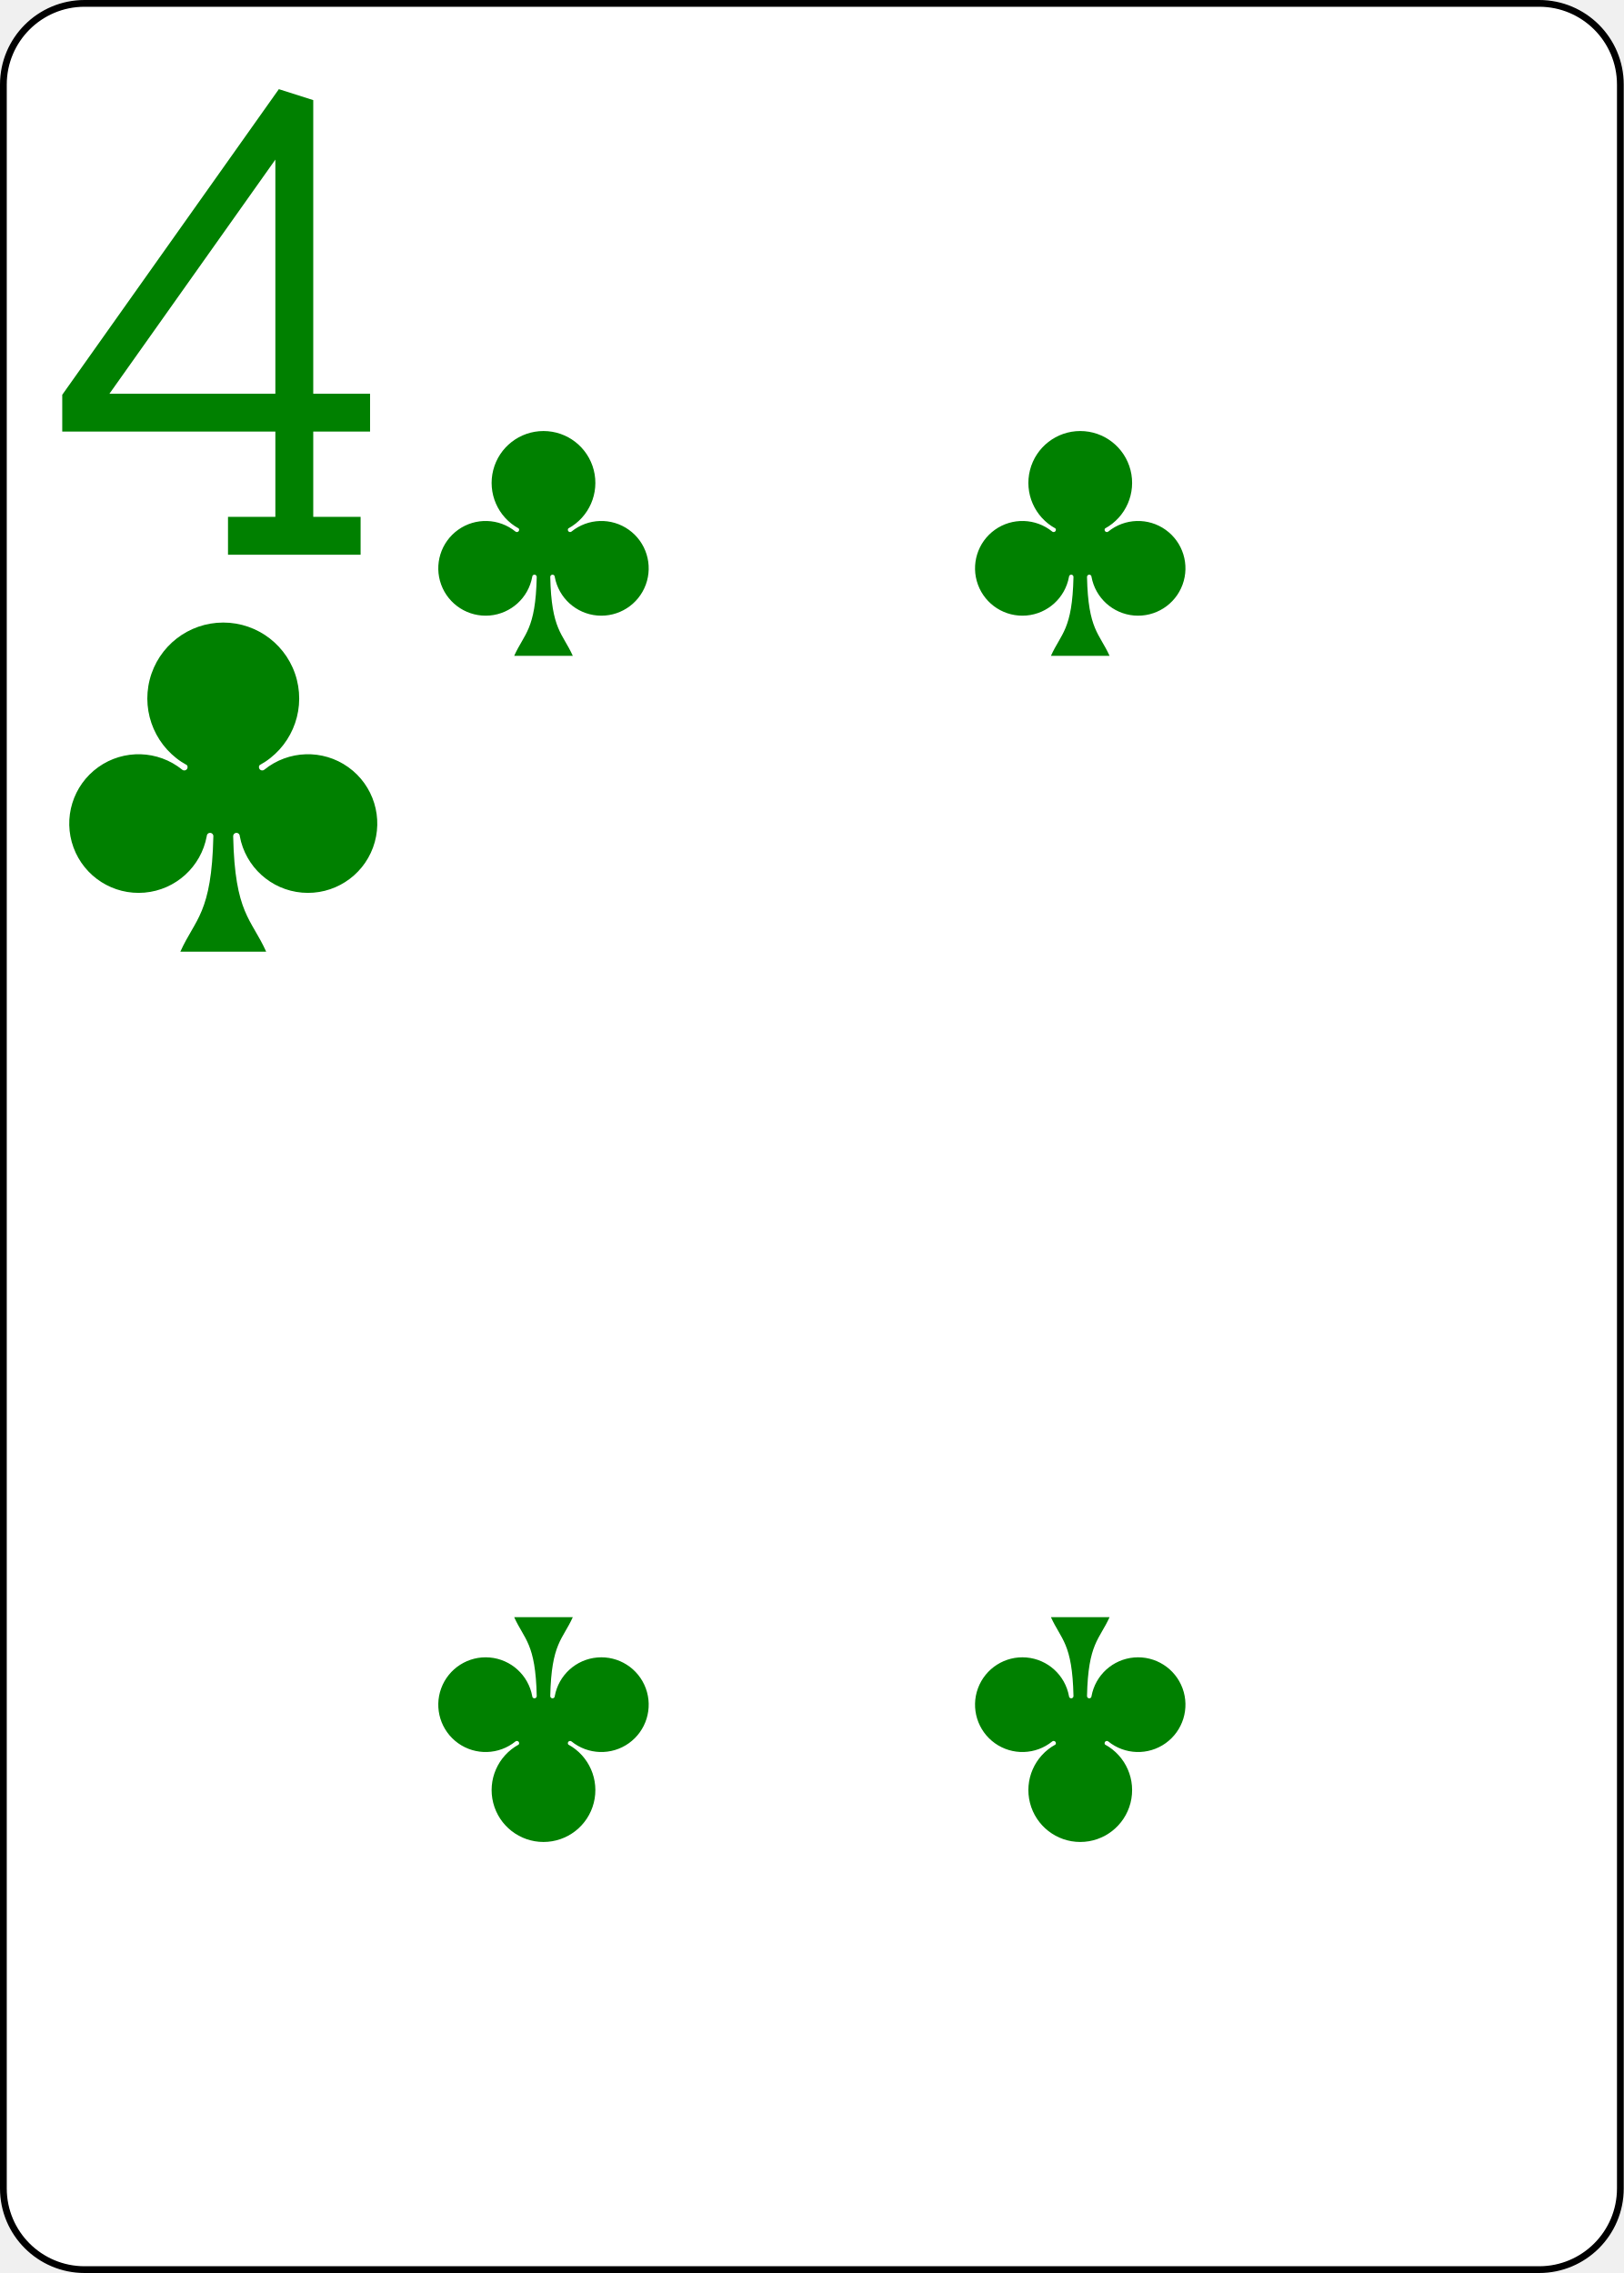
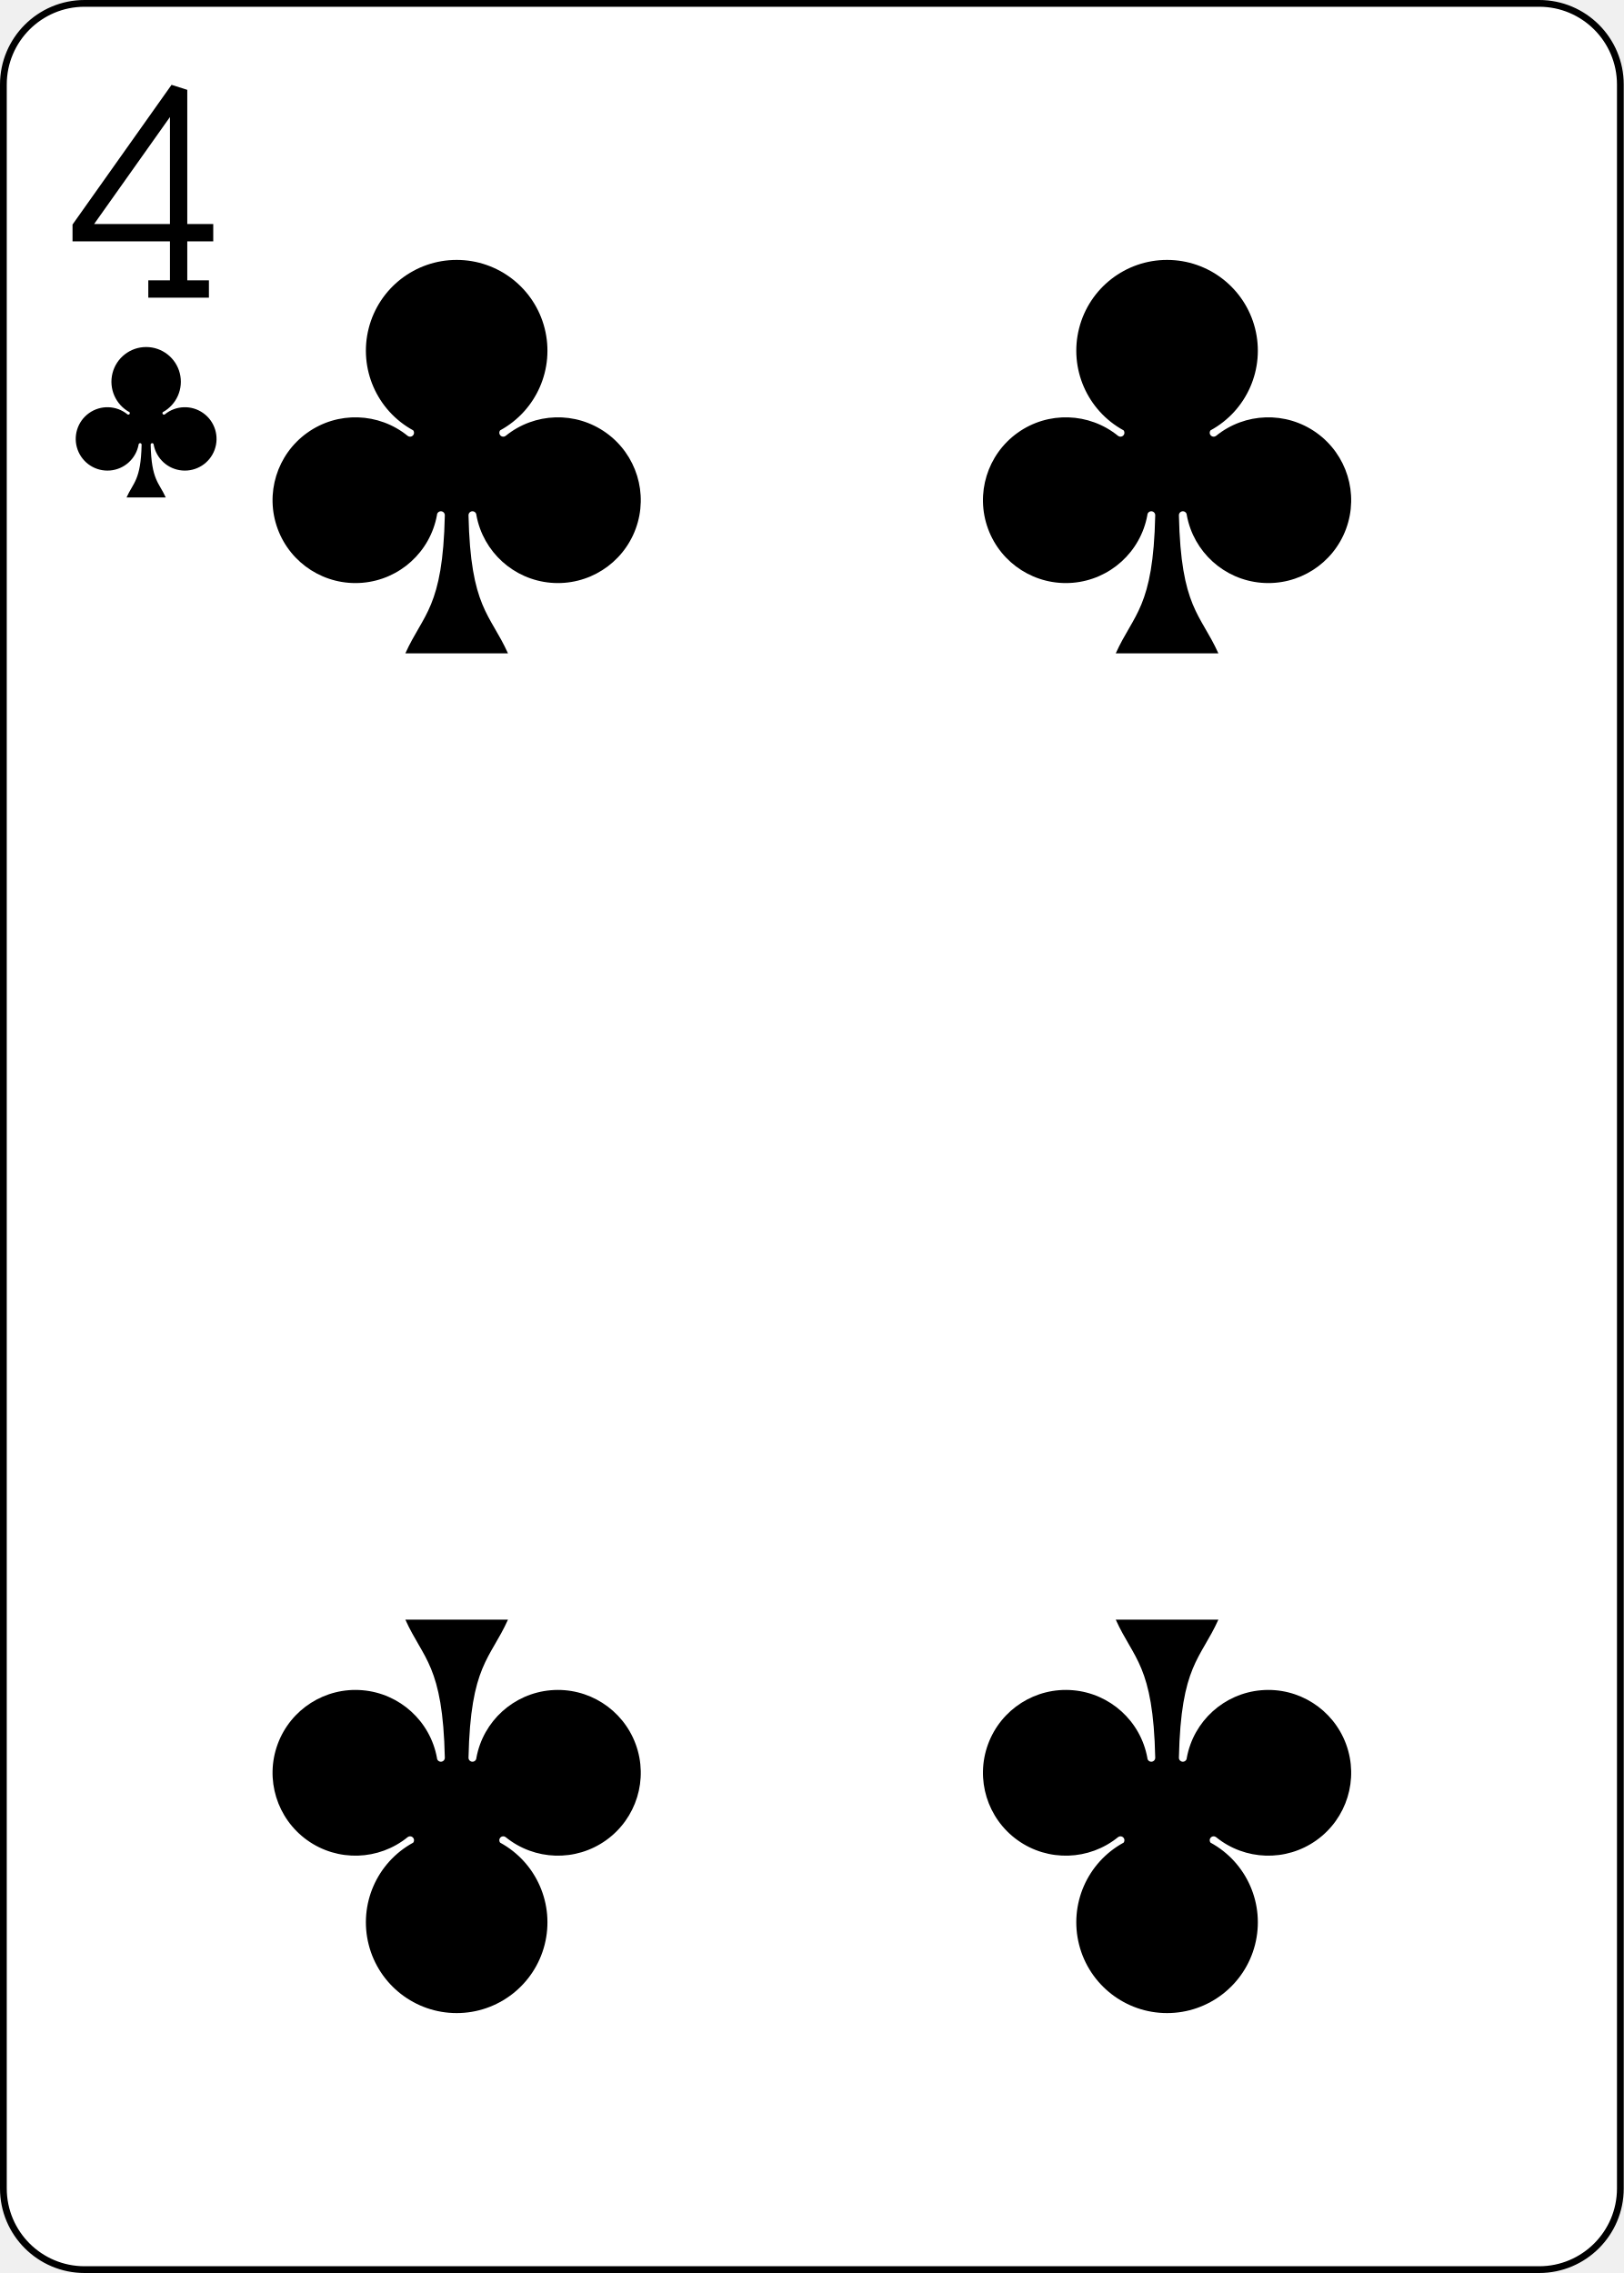
<svg xmlns="http://www.w3.org/2000/svg" xmlns:xlink="http://www.w3.org/1999/xlink" class="card" face="4C" height="3.5in" preserveAspectRatio="none" viewBox="-120 -168 240 336" width="2.5in">
  <defs>
    <symbol id="SC4" viewBox="-600 -600 1200 1200" preserveAspectRatio="xMinYMid">
-       <path d="M30 150C35 385 85 400 130 500L-130 500C-85 400 -35 385 -30 150A10 10 0 0 0 -50 150A210 210 0 1 1 -124 -51A10 10 0 0 0 -110 -65A230 230 0 1 1 110 -65A10 10 0 0 0 124 -51A210 210 0 1 1 50 150A10 10 0 0 0 30 150Z" fill="green" />
+       <path d="M30 150C35 385 85 400 130 500L-130 500C-85 400 -35 385 -30 150A10 10 0 0 0 -50 150A210 210 0 1 1 -124 -51A10 10 0 0 0 -110 -65A230 230 0 1 1 110 -65A10 10 0 0 0 124 -51A210 210 0 1 1 50 150A10 10 0 0 0 30 150Z" fill="black" />
    </symbol>
    <symbol id="VC4" viewBox="-500 -500 1000 1000" preserveAspectRatio="xMinYMid">
-       <path d="M50 460L250 460M150 460L150 -460L-300 175L-300 200L270 200" stroke="green" stroke-width="80" stroke-linecap="square" stroke-miterlimit="1.5" fill="none" />
+       <path d="M50 460L250 460M150 460L150 -460L-300 175L-300 200L270 200" stroke="black" stroke-width="80" stroke-linecap="square" stroke-miterlimit="1.5" fill="none" />
    </symbol>
  </defs>
  <rect width="239" height="335" x="-119.5" y="-167.5" rx="12" ry="12" fill="white" stroke="black" />
-   <use xlink:href="#VC4" height="70" width="70" x="-122" y="-156" />
-   <use xlink:href="#SC4" height="58.558" width="58.558" x="-116.279" y="-81" />
-   <use xlink:href="#SC4" height="40" width="40" x="-59.668" y="-107.718" />
-   <use xlink:href="#SC4" height="40" width="40" x="19.668" y="-107.718" />
+   <use xlink:href="#VC4" height="32" width="32" x="-114.4" y="-156" />
+   <use xlink:href="#SC4" height="26.769" width="26.769" x="-111.784" y="-119" />
+   <use xlink:href="#SC4" height="70" width="70" x="-87.501" y="-135.588" />
+   <use xlink:href="#SC4" height="70" width="70" x="17.501" y="-135.588" />
  <g transform="rotate(180)">
-     <use xlink:href="#SC4" height="40" width="40" x="-59.668" y="-107.718" />
-     <use xlink:href="#SC4" height="40" width="40" x="19.668" y="-107.718" />
+     <use xlink:href="#SC4" height="70" width="70" x="-87.501" y="-135.588" />
+     <use xlink:href="#SC4" height="70" width="70" x="17.501" y="-135.588" />
  </g>
</svg>
